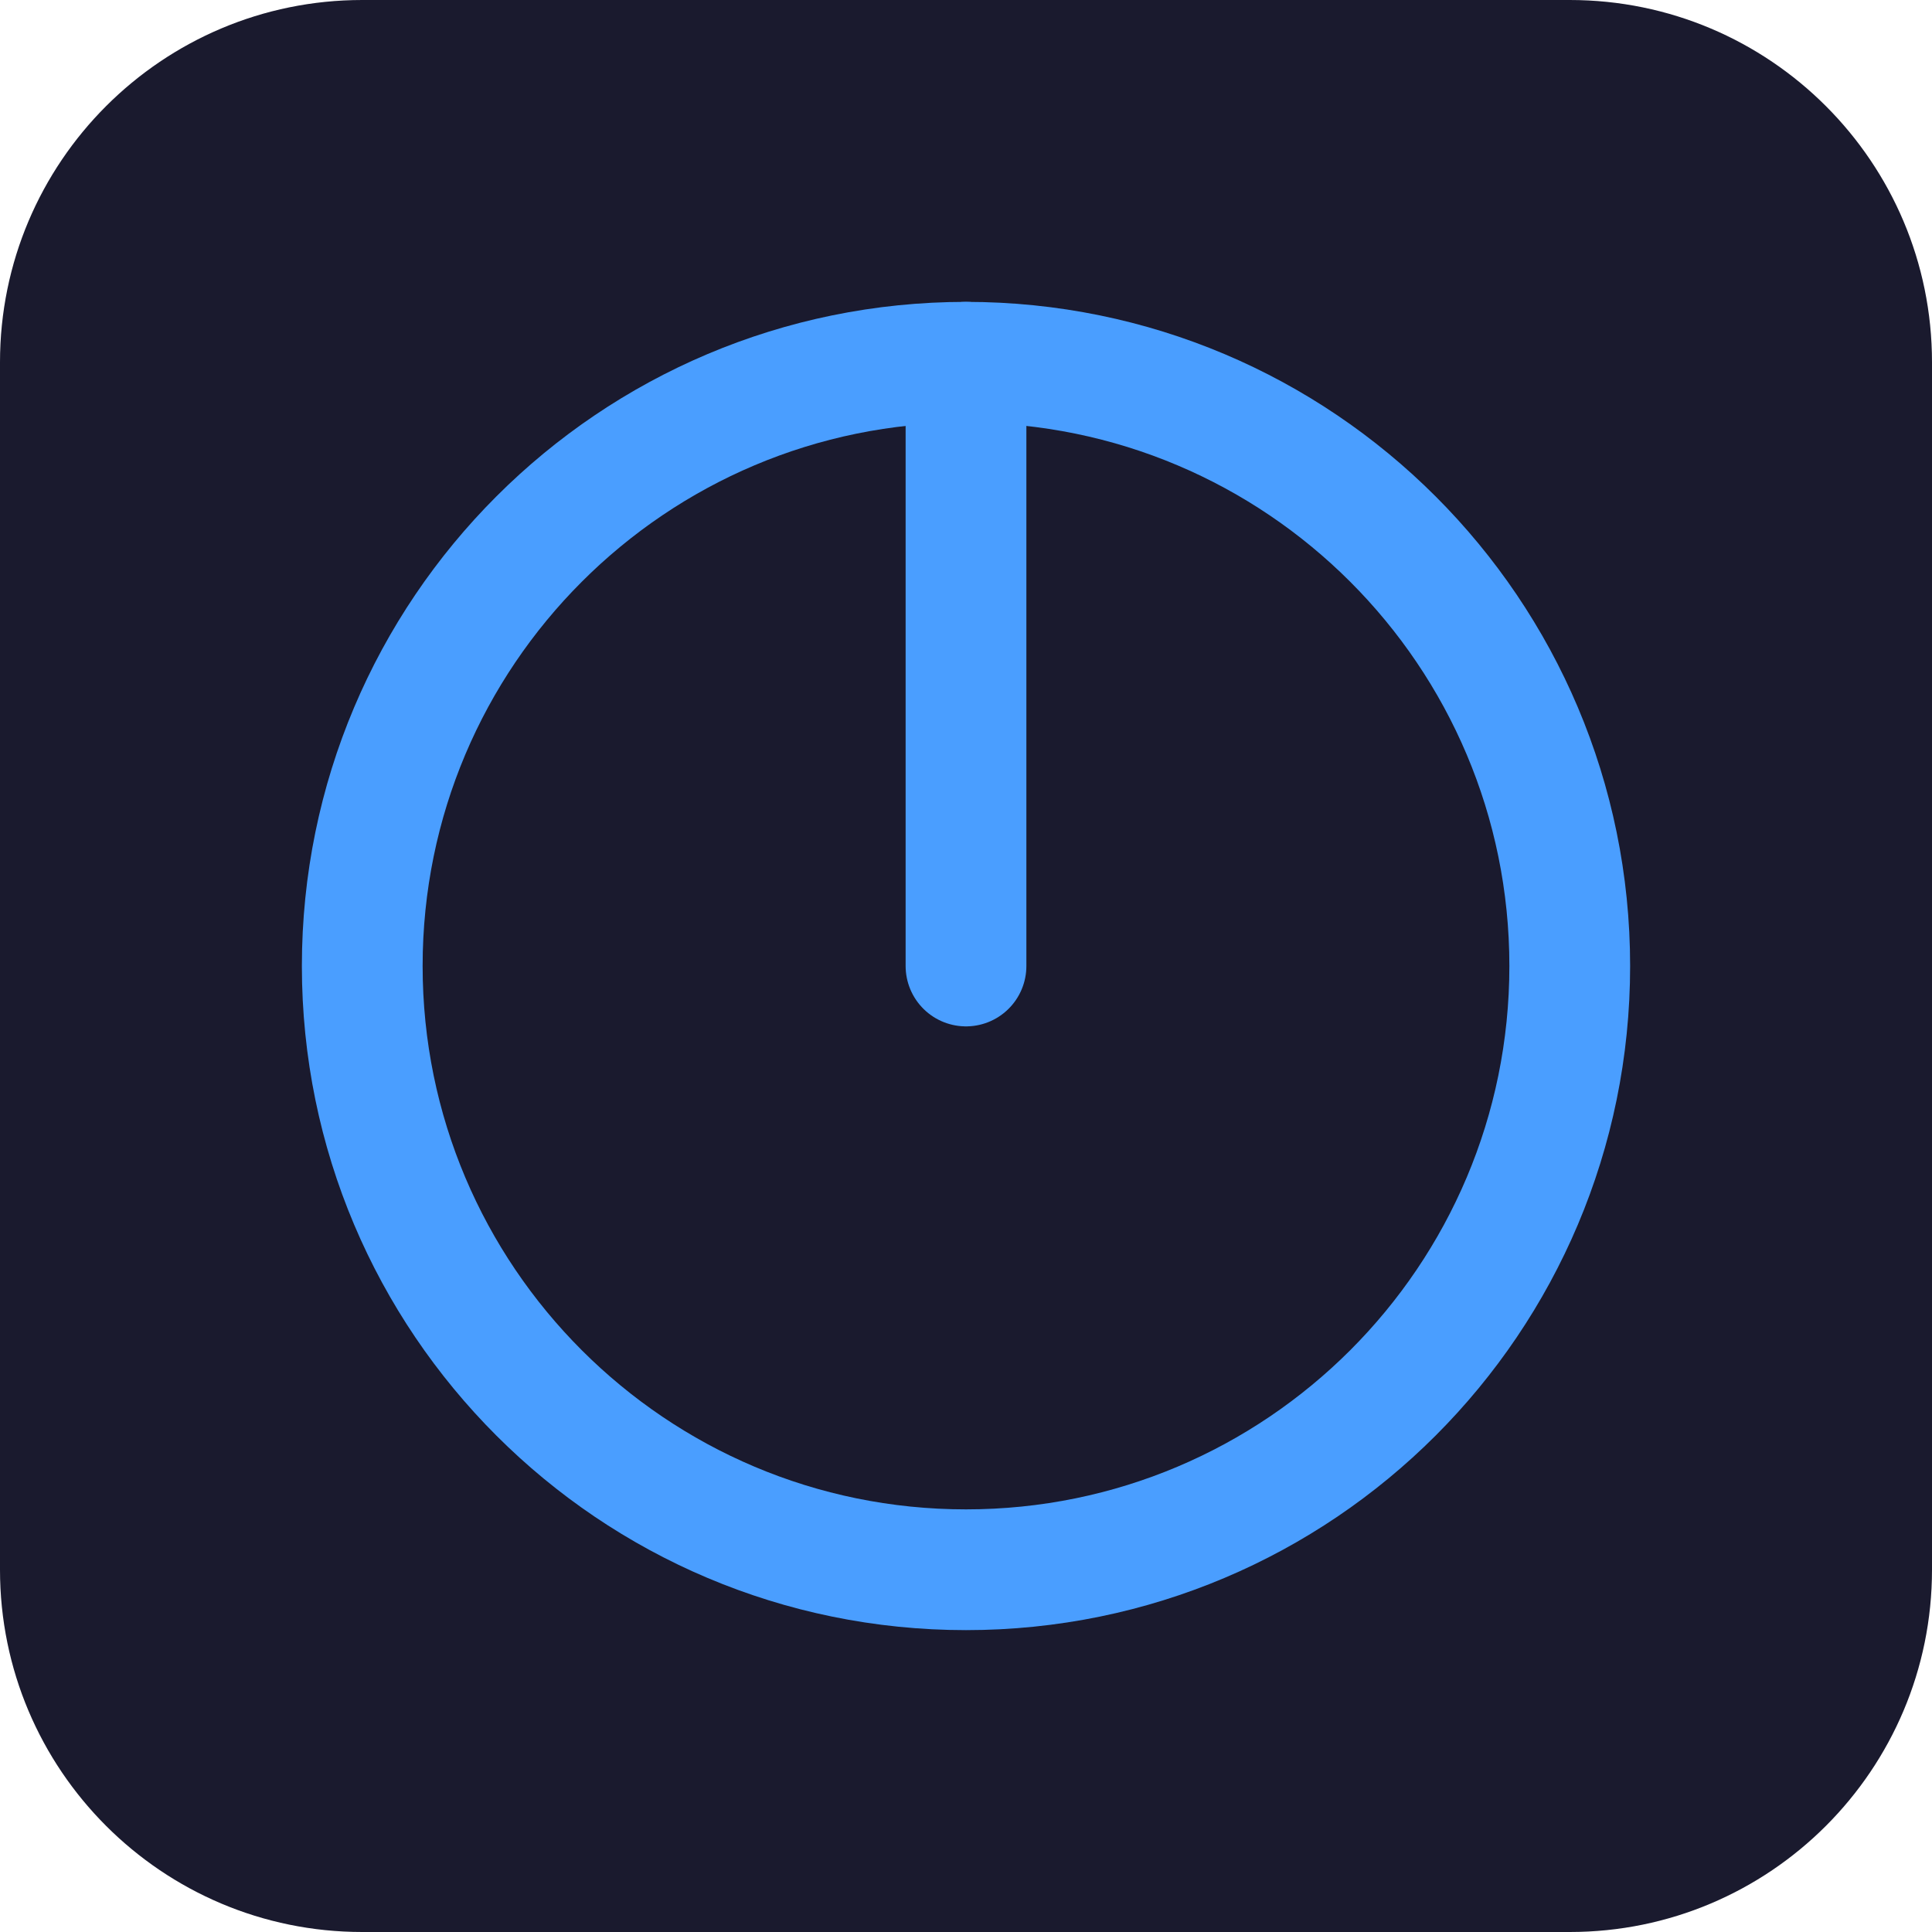
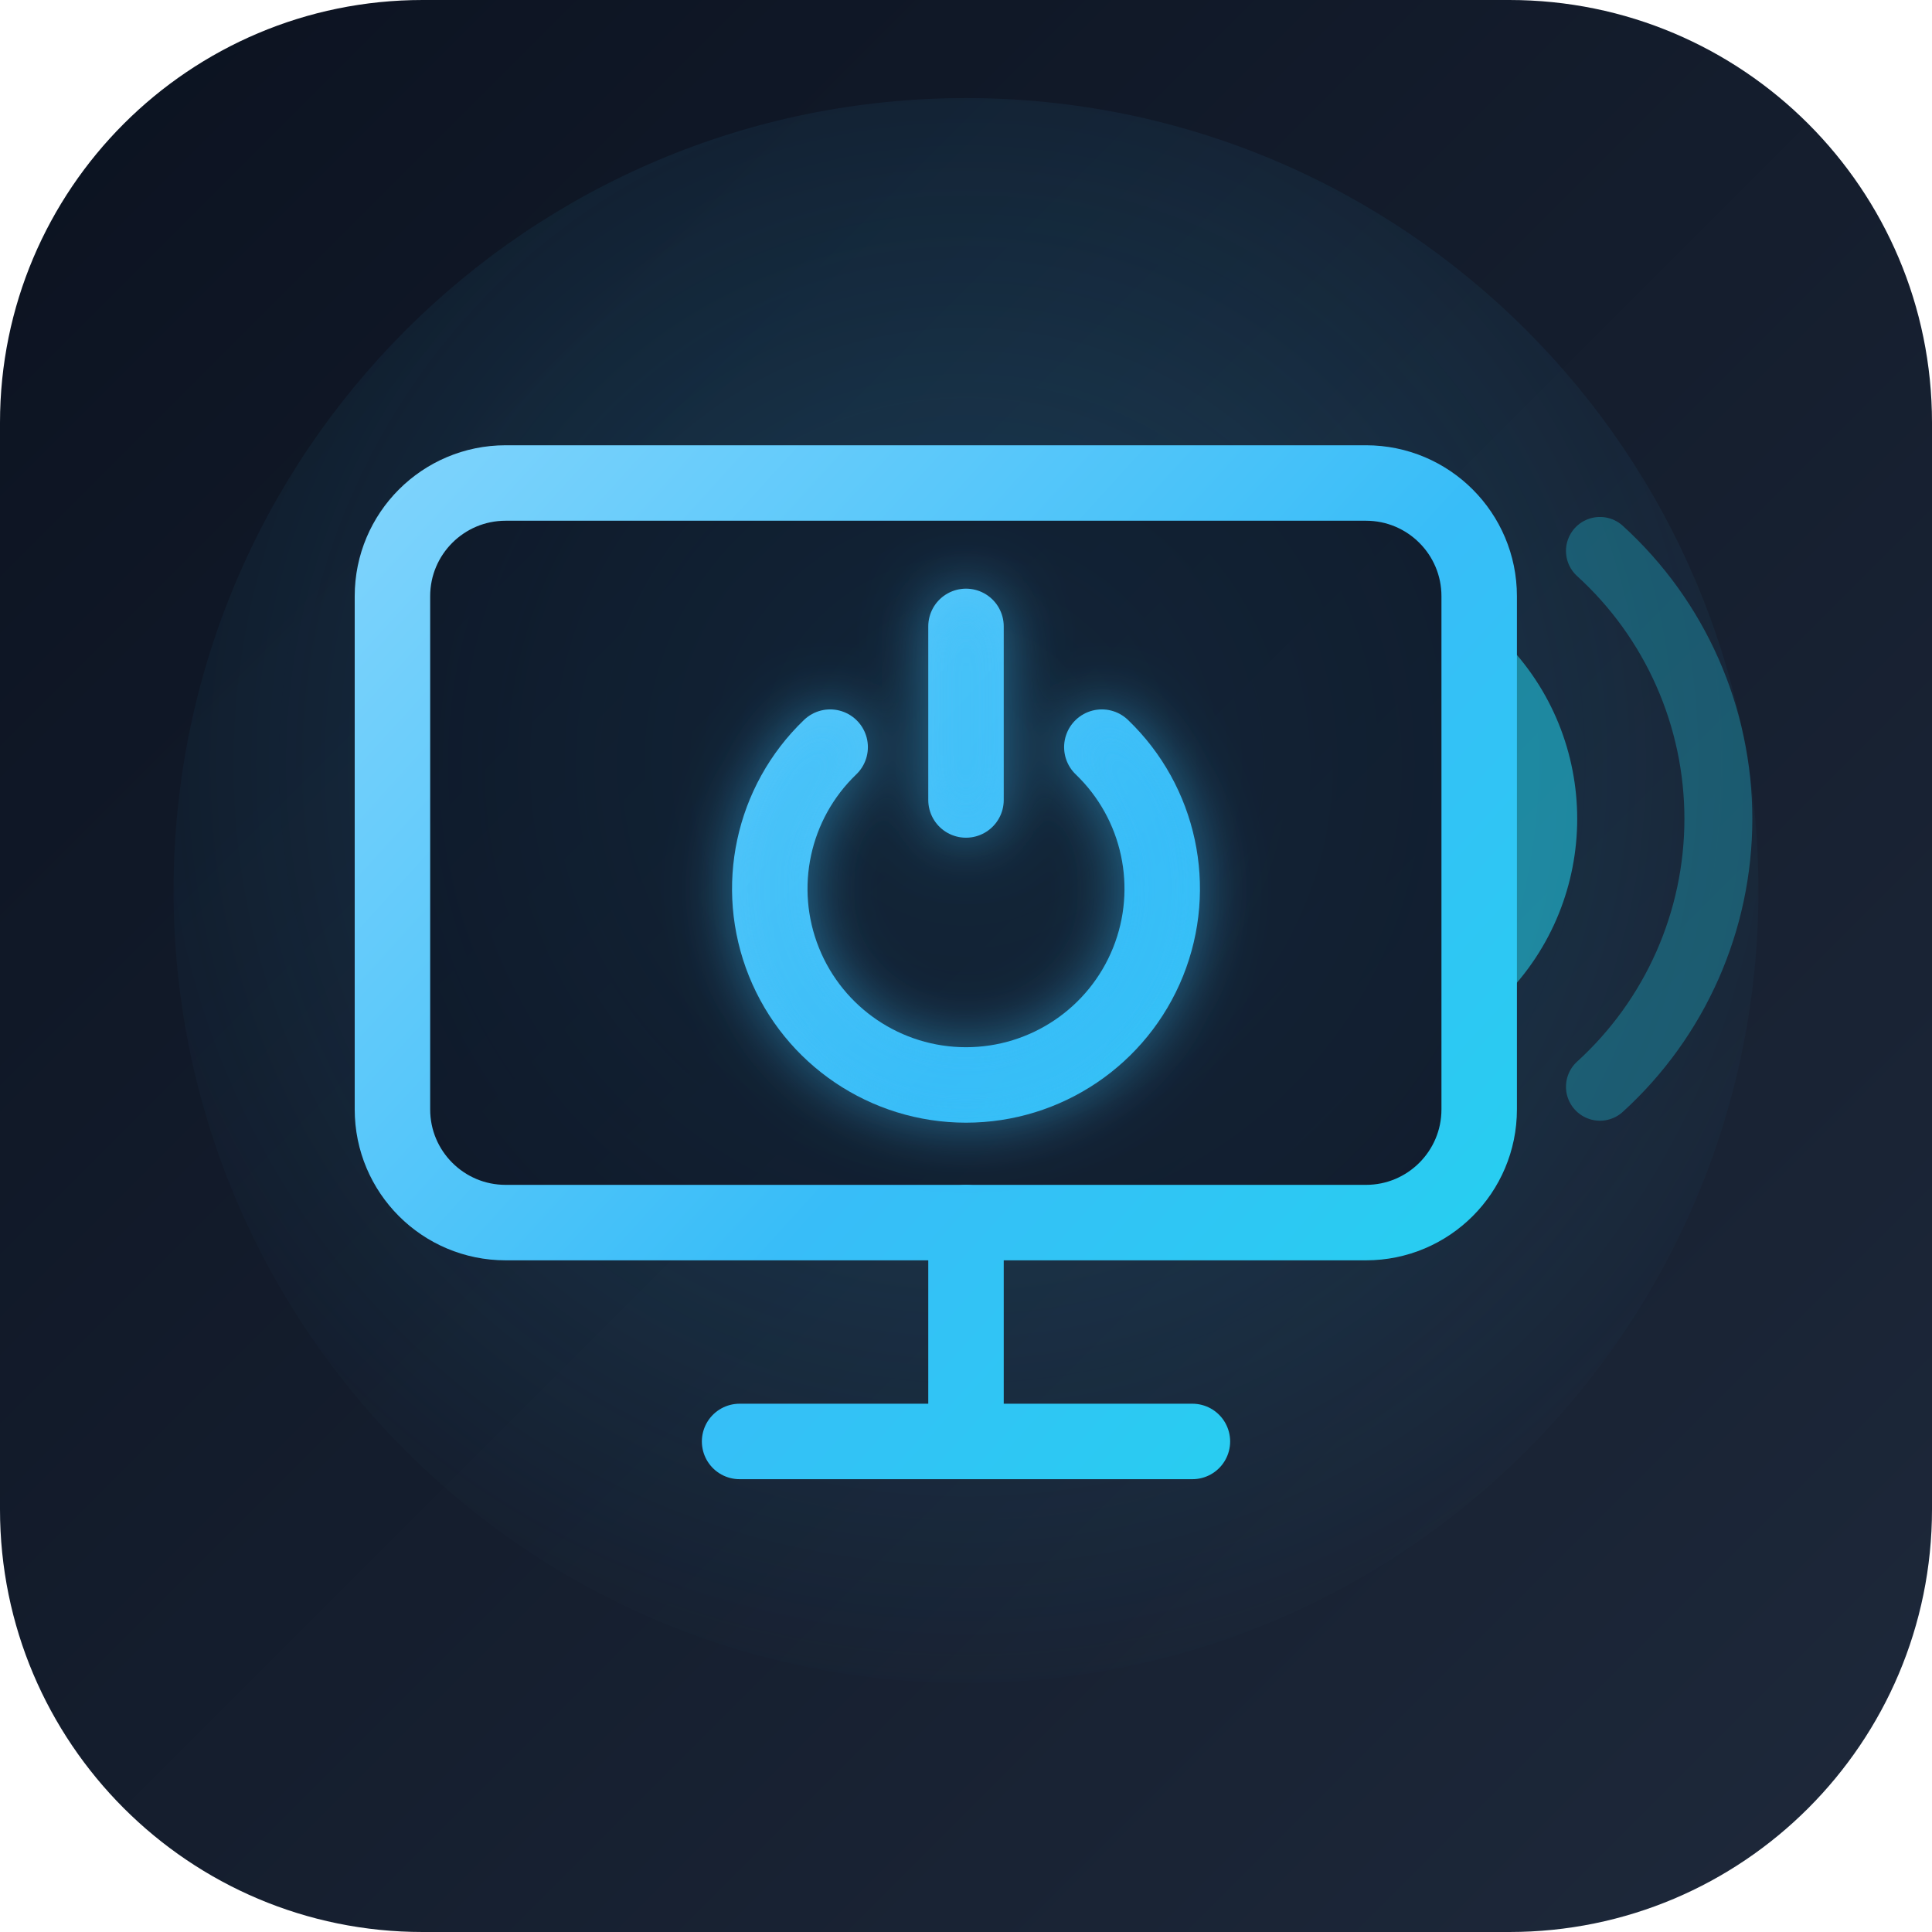
<svg xmlns="http://www.w3.org/2000/svg" width="512" height="512" viewBox="0 0 512 512">
-   <rect width="512" height="512" rx="96" fill="#1a1a2e" />
-   <circle cx="256" cy="256" r="160" fill="none" stroke="#4a9eff" stroke-width="32" />
-   <line x1="256" y1="96" x2="256" y2="256" stroke="#4a9eff" stroke-width="32" stroke-linecap="round" />
+   <defs>
+     <linearGradient id="bg" x1="0" y1="0" x2="1" y2="1">
+       <stop offset="0" stop-color="#0b1220" />
+       <stop offset="1" stop-color="#1e293b" />
+     </linearGradient>
+     <linearGradient id="accent" x1="104" y1="128" x2="392" y2="390" gradientUnits="userSpaceOnUse">
+       <stop offset="0" stop-color="#7dd3fc" />
+       <stop offset="0.55" stop-color="#38bdf8" />
+       <stop offset="1" stop-color="#22d3ee" />
+     </linearGradient>
+     <radialGradient id="glow" cx="0.5" cy="0.42" r="0.6">
+       <stop offset="0" stop-color="#38bdf8" stop-opacity="0.22" />
+       <stop offset="1" stop-color="#38bdf8" stop-opacity="0" />
+     </radialGradient>
+     <filter id="soft" x="-30%" y="-30%" width="160%" height="160%">
+       <feGaussianBlur stdDeviation="8" />
+     </filter>
+   </defs>
+   <rect width="512" height="512" rx="112" fill="url(#bg)" />
+   <circle cx="256" cy="236" r="210" fill="url(#glow)" />
+   <g fill="none" stroke="#22d3ee" stroke-linecap="round">
+     <path d="M392 176a58 58 0 0 1 0 82" stroke-width="18" opacity="0.55" />
+     <path d="M424 146a96 96 0 0 1 0 142" stroke-width="18" opacity="0.3" />
+   </g>
+   <rect x="104" y="128" width="288" height="196" rx="30" fill="#0b1220" fill-opacity="0.55" stroke="url(#accent)" stroke-width="20" />
+   <path d="M256 324v48" fill="none" stroke="url(#accent)" stroke-width="20" stroke-linecap="round" />
+   <path d="M196 382h120" fill="none" stroke="url(#accent)" stroke-width="20" stroke-linecap="round" />
+   <g fill="none" stroke="url(#accent)" stroke-width="20" stroke-linecap="round">
+     <path d="M292 198a52 52 0 1 1-72 0" />
+     <path d="M256 166v46" />
+   </g>
+   <g fill="none" stroke="#38bdf8" stroke-width="20" stroke-linecap="round" filter="url(#soft)" opacity="0.5">
+     <path d="M292 198a52 52 0 1 1-72 0" />
+     <path d="M256 166v46" />
+   </g>
</svg>
